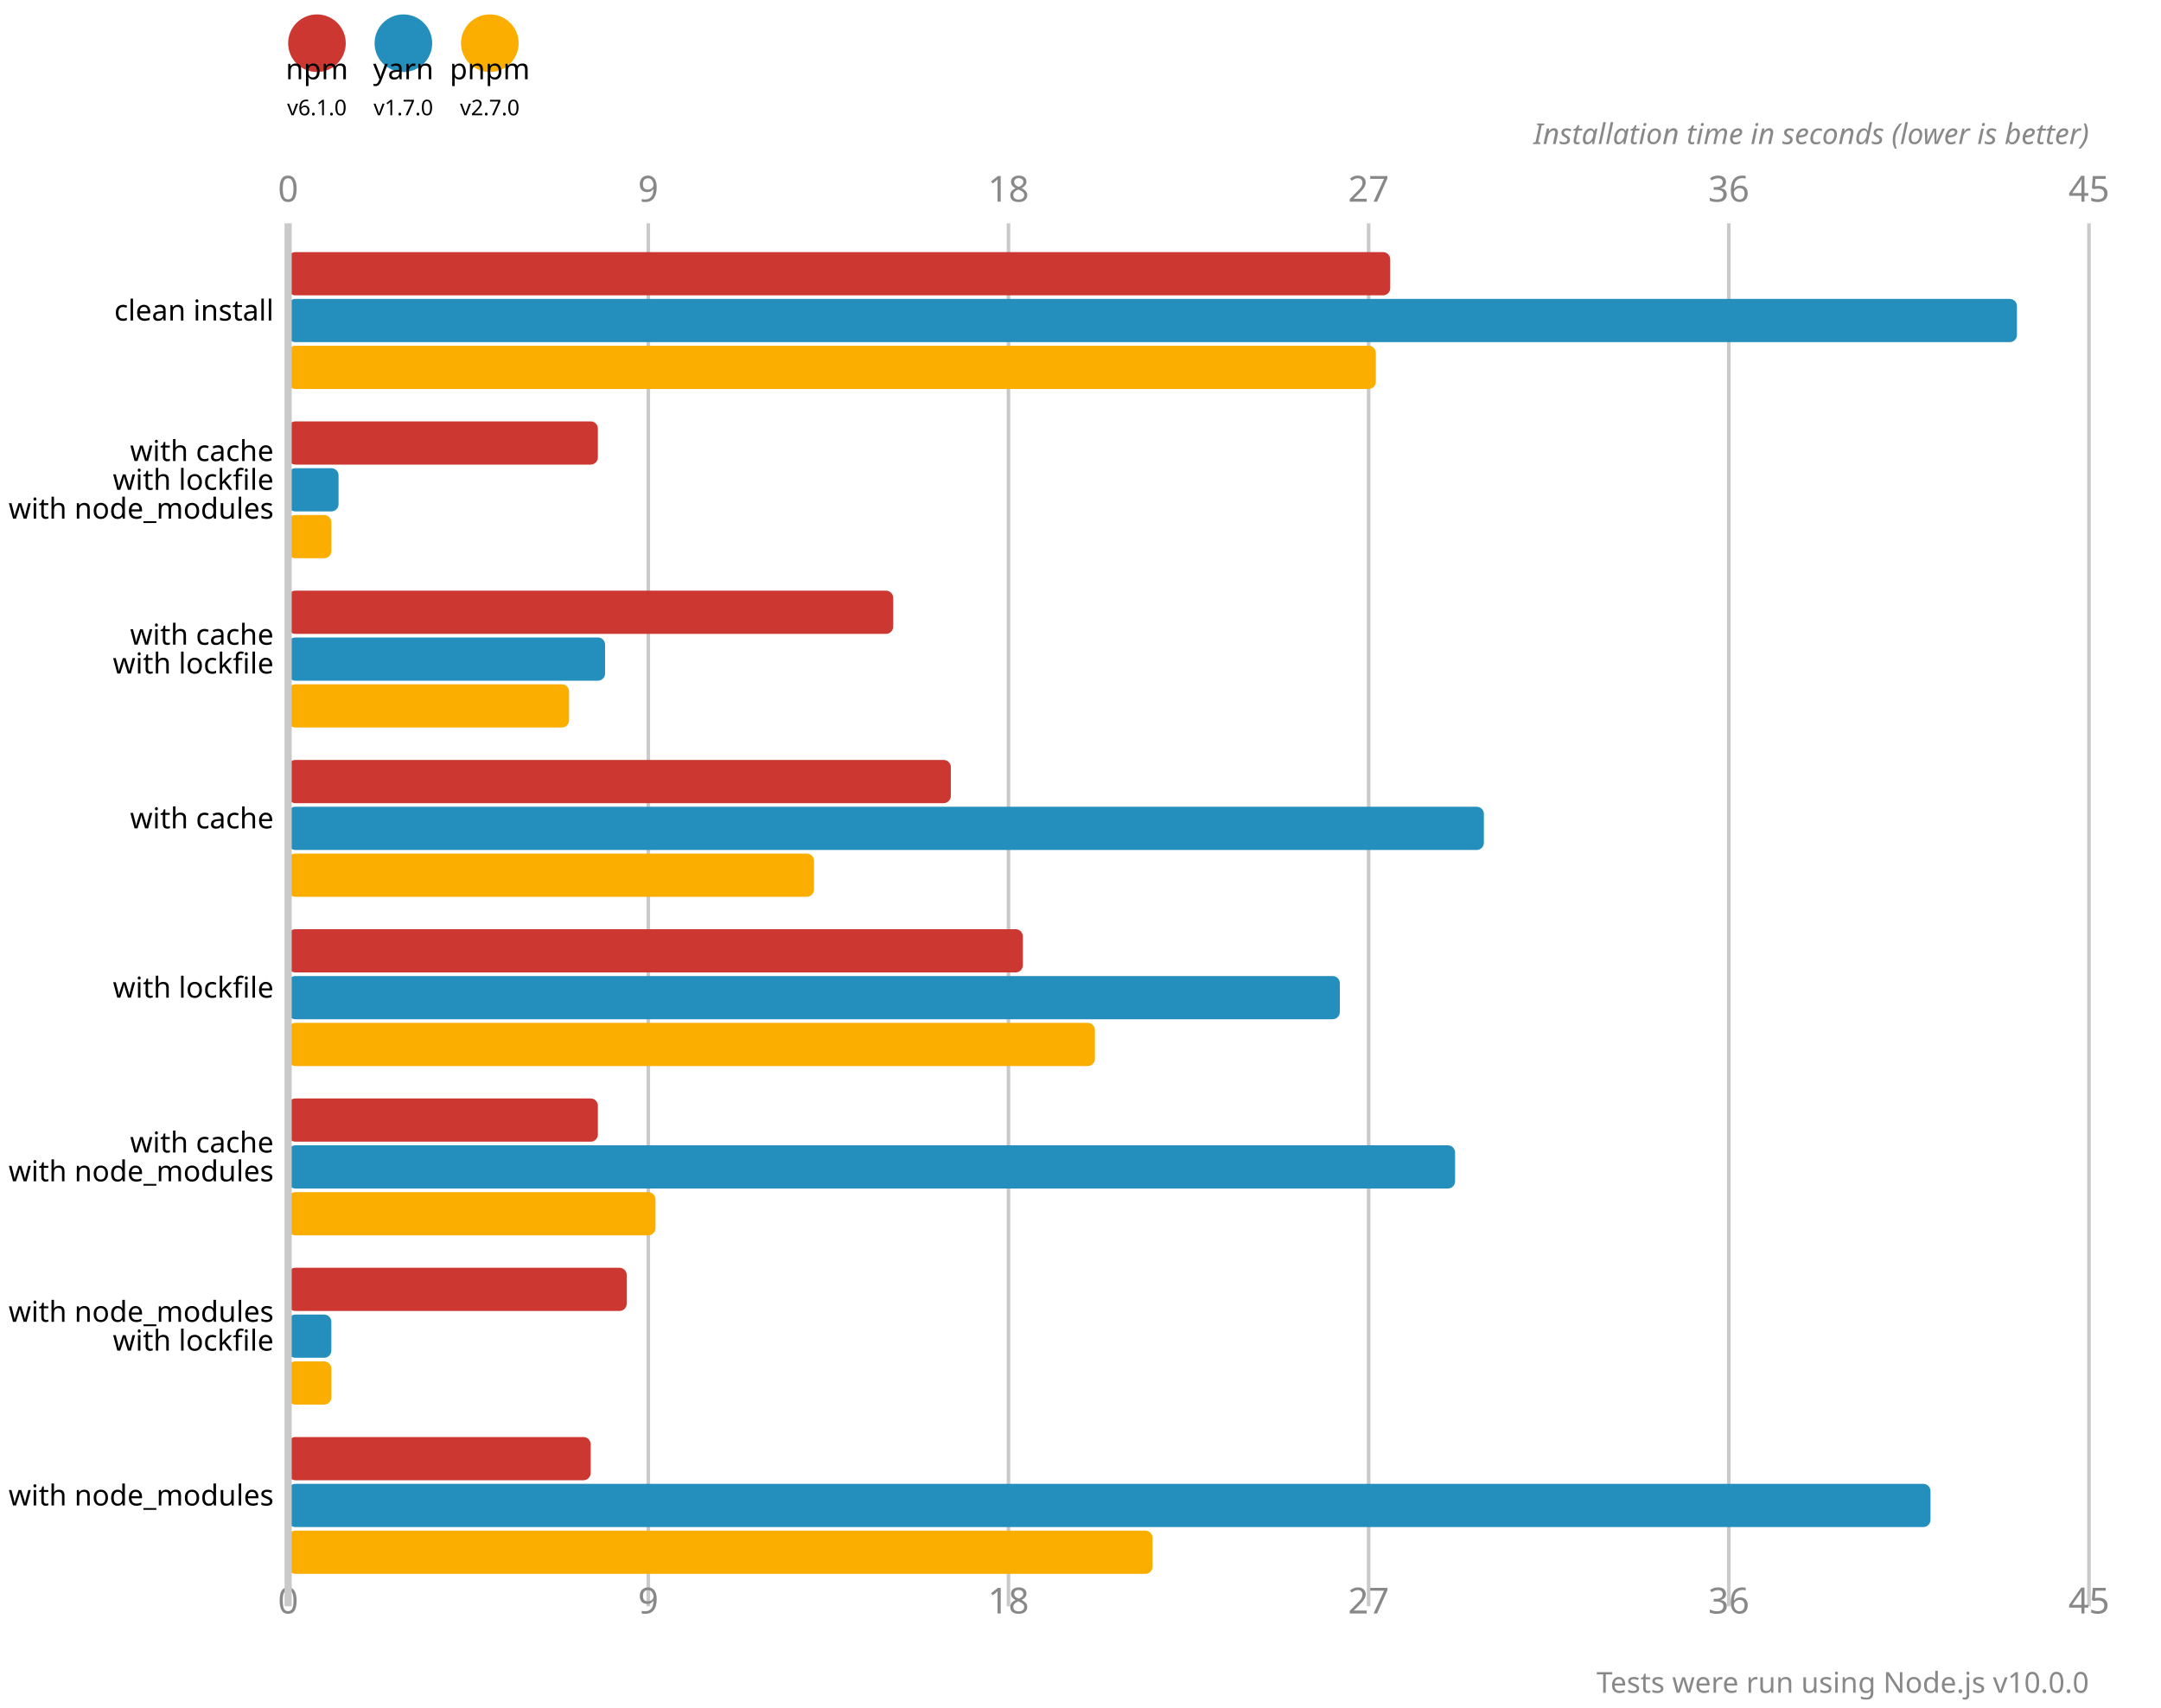
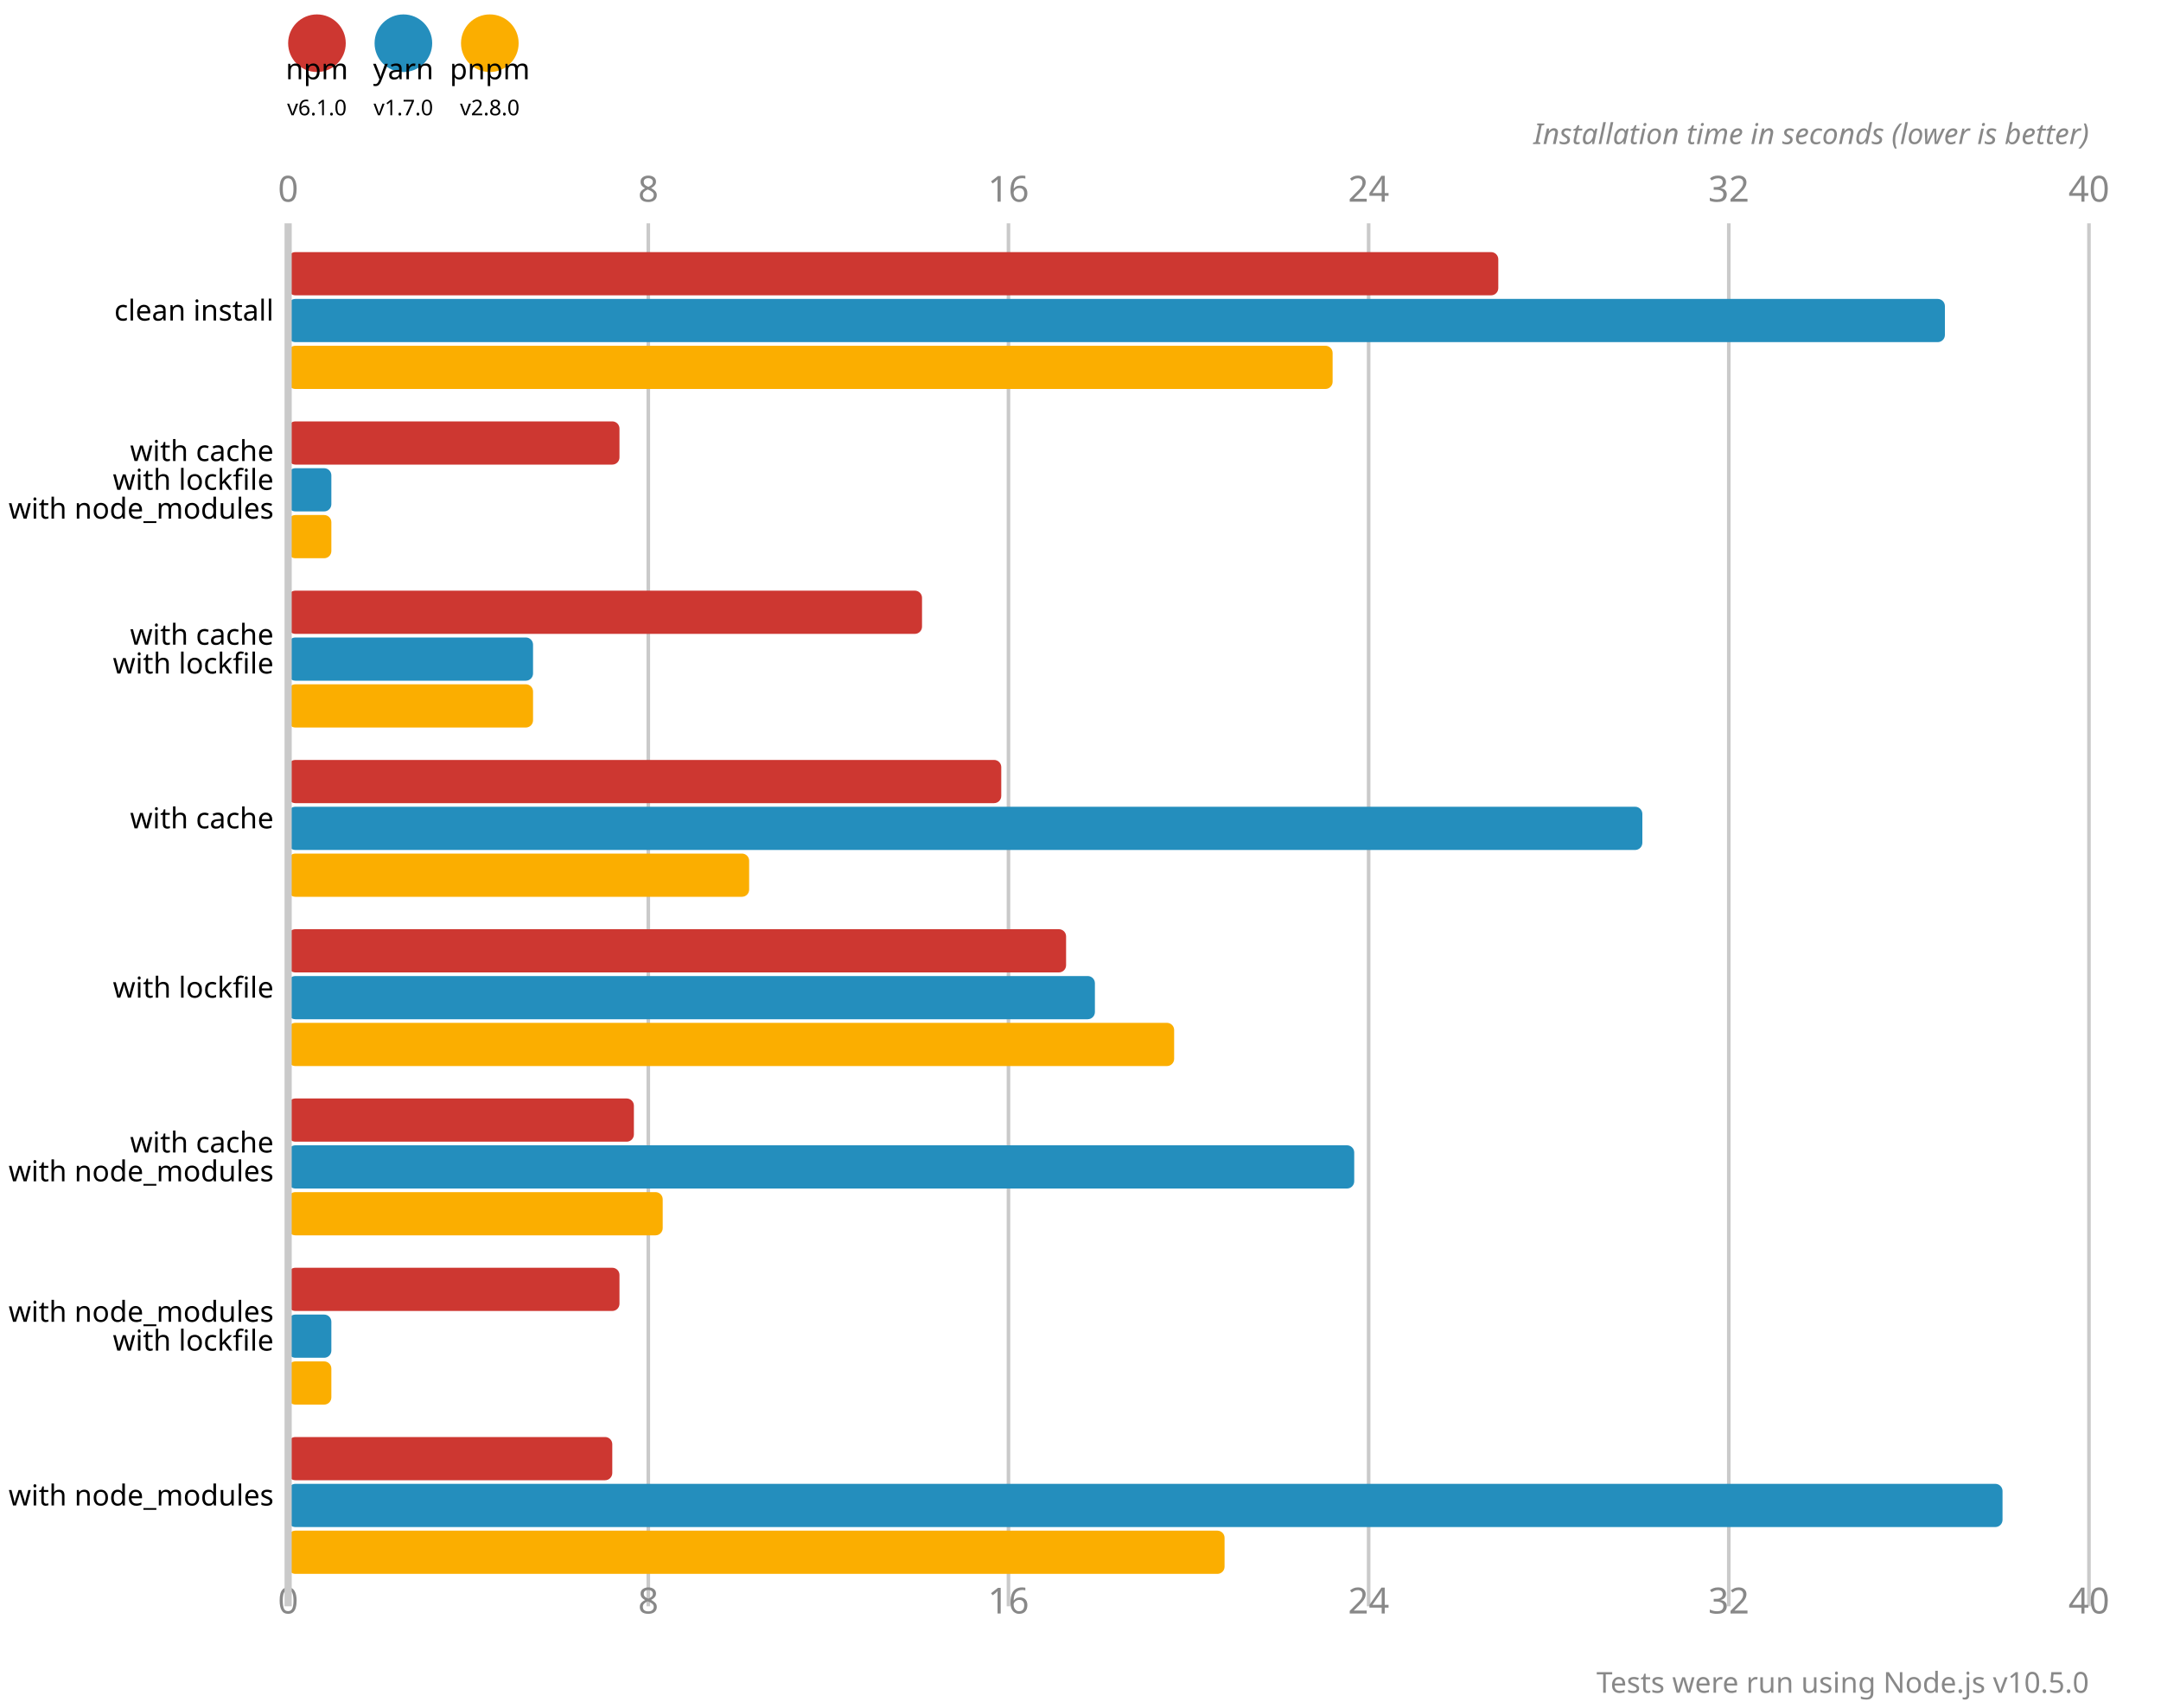
<svg xmlns="http://www.w3.org/2000/svg" version="1.1" viewBox="0 0 300 237">
  <circle cx="44" cy="6" r="4" fill="#cd3731" />
  <text x="44" y="11" font-size="4" font-family="system-ui" alignment-baseline="hanging" text-anchor="middle">npm</text>
  <text x="44" y="16" font-size="3" font-family="system-ui" alignment-baseline="hanging" text-anchor="middle">v6.1.0</text>
  <circle cx="56" cy="6" r="4" fill="#248ebd" />
  <text x="56" y="11" font-size="4" font-family="system-ui" alignment-baseline="hanging" text-anchor="middle">yarn</text>
  <text x="56" y="16" font-size="3" font-family="system-ui" alignment-baseline="hanging" text-anchor="middle">v1.7.0</text>
  <circle cx="68" cy="6" r="4" fill="#fbae00" />
  <text x="68" y="11" font-size="4" font-family="system-ui" alignment-baseline="hanging" text-anchor="middle">pnpm</text>
-   <text x="68" y="16" font-size="3" font-family="system-ui" alignment-baseline="hanging" text-anchor="middle">v2.7.0</text>
+   <text x="68" y="16" font-size="3" font-family="system-ui" alignment-baseline="hanging" text-anchor="middle">v2.8.0</text>
  <text x="40" y="28" fill="#888" font-size="5" font-family="system-ui" text-anchor="middle">0</text>
  <text x="40" y="224" fill="#888" font-size="5" font-family="system-ui" text-anchor="middle" alignment-baseline="hanging">0</text>
  <line x1="90" y1="31" x2="90" y2="223" stroke-width="0.5" stroke="#cacaca" />
-   <text x="90" y="28" fill="#888" font-size="5" font-family="system-ui" text-anchor="middle">9</text>
-   <text x="90" y="224" fill="#888" font-size="5" font-family="system-ui" text-anchor="middle" alignment-baseline="hanging">9</text>
+   <text x="90" y="28" fill="#888" font-size="5" font-family="system-ui" text-anchor="middle">8</text>
+   <text x="90" y="224" fill="#888" font-size="5" font-family="system-ui" text-anchor="middle" alignment-baseline="hanging">8</text>
  <line x1="140" y1="31" x2="140" y2="223" stroke-width="0.5" stroke="#cacaca" />
-   <text x="140" y="28" fill="#888" font-size="5" font-family="system-ui" text-anchor="middle">18</text>
-   <text x="140" y="224" fill="#888" font-size="5" font-family="system-ui" text-anchor="middle" alignment-baseline="hanging">18</text>
+   <text x="140" y="28" fill="#888" font-size="5" font-family="system-ui" text-anchor="middle">16</text>
+   <text x="140" y="224" fill="#888" font-size="5" font-family="system-ui" text-anchor="middle" alignment-baseline="hanging">16</text>
  <line x1="190" y1="31" x2="190" y2="223" stroke-width="0.5" stroke="#cacaca" />
-   <text x="190" y="28" fill="#888" font-size="5" font-family="system-ui" text-anchor="middle">27</text>
-   <text x="190" y="224" fill="#888" font-size="5" font-family="system-ui" text-anchor="middle" alignment-baseline="hanging">27</text>
+   <text x="190" y="28" fill="#888" font-size="5" font-family="system-ui" text-anchor="middle">24</text>
+   <text x="190" y="224" fill="#888" font-size="5" font-family="system-ui" text-anchor="middle" alignment-baseline="hanging">24</text>
  <line x1="240" y1="31" x2="240" y2="223" stroke-width="0.5" stroke="#cacaca" />
-   <text x="240" y="28" fill="#888" font-size="5" font-family="system-ui" text-anchor="middle">36</text>
-   <text x="240" y="224" fill="#888" font-size="5" font-family="system-ui" text-anchor="middle" alignment-baseline="hanging">36</text>
+   <text x="240" y="28" fill="#888" font-size="5" font-family="system-ui" text-anchor="middle">32</text>
+   <text x="240" y="224" fill="#888" font-size="5" font-family="system-ui" text-anchor="middle" alignment-baseline="hanging">32</text>
  <line x1="290" y1="31" x2="290" y2="223" stroke-width="0.5" stroke="#cacaca" />
-   <text x="290" y="28" fill="#888" font-size="5" font-family="system-ui" text-anchor="middle">45</text>
-   <text x="290" y="224" fill="#888" font-size="5" font-family="system-ui" text-anchor="middle" alignment-baseline="hanging">45</text>
+   <text x="290" y="28" fill="#888" font-size="5" font-family="system-ui" text-anchor="middle">40</text>
+   <text x="290" y="224" fill="#888" font-size="5" font-family="system-ui" text-anchor="middle" alignment-baseline="hanging">40</text>
  <text x="290" y="20" font-size="4" font-family="system-ui" font-style="italic" text-anchor="end" fill="#888">Installation time in seconds (lower is better)</text>
-   <rect x="40" y="35" width="153" height="6" fill="#cd3731" rx="1" ry="1" />
-   <rect x="40" y="41.5" width="240" height="6" fill="#248ebd" rx="1" ry="1" />
-   <rect x="40" y="48" width="151" height="6" fill="#fbae00" rx="1" ry="1" />
-   <rect x="40" y="58.5" width="43" height="6" fill="#cd3731" rx="1" ry="1" />
-   <rect x="40" y="65" width="7" height="6" fill="#248ebd" rx="1" ry="1" />
+   <rect x="40" y="35" width="168" height="6" fill="#cd3731" rx="1" ry="1" />
+   <rect x="40" y="41.5" width="230" height="6" fill="#248ebd" rx="1" ry="1" />
+   <rect x="40" y="48" width="145" height="6" fill="#fbae00" rx="1" ry="1" />
+   <rect x="40" y="58.5" width="46" height="6" fill="#cd3731" rx="1" ry="1" />
+   <rect x="40" y="65" width="6" height="6" fill="#248ebd" rx="1" ry="1" />
  <rect x="40" y="71.5" width="6" height="6" fill="#fbae00" rx="1" ry="1" />
-   <rect x="40" y="82" width="84" height="6" fill="#cd3731" rx="1" ry="1" />
-   <rect x="40" y="88.5" width="44" height="6" fill="#248ebd" rx="1" ry="1" />
-   <rect x="40" y="95" width="39" height="6" fill="#fbae00" rx="1" ry="1" />
-   <rect x="40" y="105.5" width="92" height="6" fill="#cd3731" rx="1" ry="1" />
-   <rect x="40" y="112" width="166" height="6" fill="#248ebd" rx="1" ry="1" />
-   <rect x="40" y="118.5" width="73" height="6" fill="#fbae00" rx="1" ry="1" />
-   <rect x="40" y="129" width="102" height="6" fill="#cd3731" rx="1" ry="1" />
-   <rect x="40" y="135.5" width="146" height="6" fill="#248ebd" rx="1" ry="1" />
-   <rect x="40" y="142" width="112" height="6" fill="#fbae00" rx="1" ry="1" />
-   <rect x="40" y="152.5" width="43" height="6" fill="#cd3731" rx="1" ry="1" />
-   <rect x="40" y="159" width="162" height="6" fill="#248ebd" rx="1" ry="1" />
-   <rect x="40" y="165.5" width="51" height="6" fill="#fbae00" rx="1" ry="1" />
-   <rect x="40" y="176" width="47" height="6" fill="#cd3731" rx="1" ry="1" />
+   <rect x="40" y="82" width="88" height="6" fill="#cd3731" rx="1" ry="1" />
+   <rect x="40" y="88.5" width="34" height="6" fill="#248ebd" rx="1" ry="1" />
+   <rect x="40" y="95" width="34" height="6" fill="#fbae00" rx="1" ry="1" />
+   <rect x="40" y="105.5" width="99" height="6" fill="#cd3731" rx="1" ry="1" />
+   <rect x="40" y="112" width="188" height="6" fill="#248ebd" rx="1" ry="1" />
+   <rect x="40" y="118.5" width="64" height="6" fill="#fbae00" rx="1" ry="1" />
+   <rect x="40" y="129" width="108" height="6" fill="#cd3731" rx="1" ry="1" />
+   <rect x="40" y="135.5" width="112" height="6" fill="#248ebd" rx="1" ry="1" />
+   <rect x="40" y="142" width="123" height="6" fill="#fbae00" rx="1" ry="1" />
+   <rect x="40" y="152.5" width="48" height="6" fill="#cd3731" rx="1" ry="1" />
+   <rect x="40" y="159" width="148" height="6" fill="#248ebd" rx="1" ry="1" />
+   <rect x="40" y="165.5" width="52" height="6" fill="#fbae00" rx="1" ry="1" />
+   <rect x="40" y="176" width="46" height="6" fill="#cd3731" rx="1" ry="1" />
  <rect x="40" y="182.5" width="6" height="6" fill="#248ebd" rx="1" ry="1" />
  <rect x="40" y="189" width="6" height="6" fill="#fbae00" rx="1" ry="1" />
-   <rect x="40" y="199.5" width="42" height="6" fill="#cd3731" rx="1" ry="1" />
-   <rect x="40" y="206" width="228" height="6" fill="#248ebd" rx="1" ry="1" />
-   <rect x="40" y="212.5" width="120" height="6" fill="#fbae00" rx="1" ry="1" />
+   <rect x="40" y="199.5" width="45" height="6" fill="#cd3731" rx="1" ry="1" />
+   <rect x="40" y="206" width="238" height="6" fill="#248ebd" rx="1" ry="1" />
+   <rect x="40" y="212.5" width="130" height="6" fill="#fbae00" rx="1" ry="1" />
  <line x1="40" y1="31" x2="40" y2="223" stroke-width="1" stroke="#cacaca" />
  <text x="38" y="44.5" font-size="4" font-family="system-ui" alignment-baseline="middle" text-anchor="end">clean install</text>
  <text x="38" y="64" font-size="4" font-family="system-ui" alignment-baseline="middle" text-anchor="end">with cache</text>
  <text x="38" y="68" font-size="4" font-family="system-ui" alignment-baseline="middle" text-anchor="end">with lockfile</text>
  <text x="38" y="72" font-size="4" font-family="system-ui" alignment-baseline="middle" text-anchor="end">with node_modules</text>
  <text x="38" y="89.5" font-size="4" font-family="system-ui" alignment-baseline="middle" text-anchor="end">with cache</text>
  <text x="38" y="93.5" font-size="4" font-family="system-ui" alignment-baseline="middle" text-anchor="end">with lockfile</text>
  <text x="38" y="115" font-size="4" font-family="system-ui" alignment-baseline="middle" text-anchor="end">with cache</text>
  <text x="38" y="138.5" font-size="4" font-family="system-ui" alignment-baseline="middle" text-anchor="end">with lockfile</text>
  <text x="38" y="160" font-size="4" font-family="system-ui" alignment-baseline="middle" text-anchor="end">with cache</text>
  <text x="38" y="164" font-size="4" font-family="system-ui" alignment-baseline="middle" text-anchor="end">with node_modules</text>
  <text x="38" y="183.5" font-size="4" font-family="system-ui" alignment-baseline="middle" text-anchor="end">with node_modules</text>
  <text x="38" y="187.5" font-size="4" font-family="system-ui" alignment-baseline="middle" text-anchor="end">with lockfile</text>
  <text x="38" y="209" font-size="4" font-family="system-ui" alignment-baseline="middle" text-anchor="end">with node_modules</text>
-   <text x="290" y="235" font-size="4" font-family="system-ui" text-anchor="end" fill="#888">Tests were run using Node.js v10.0.0</text>
+   <text x="290" y="235" font-size="4" font-family="system-ui" text-anchor="end" fill="#888">Tests were run using Node.js v10.5.0</text>
</svg>
